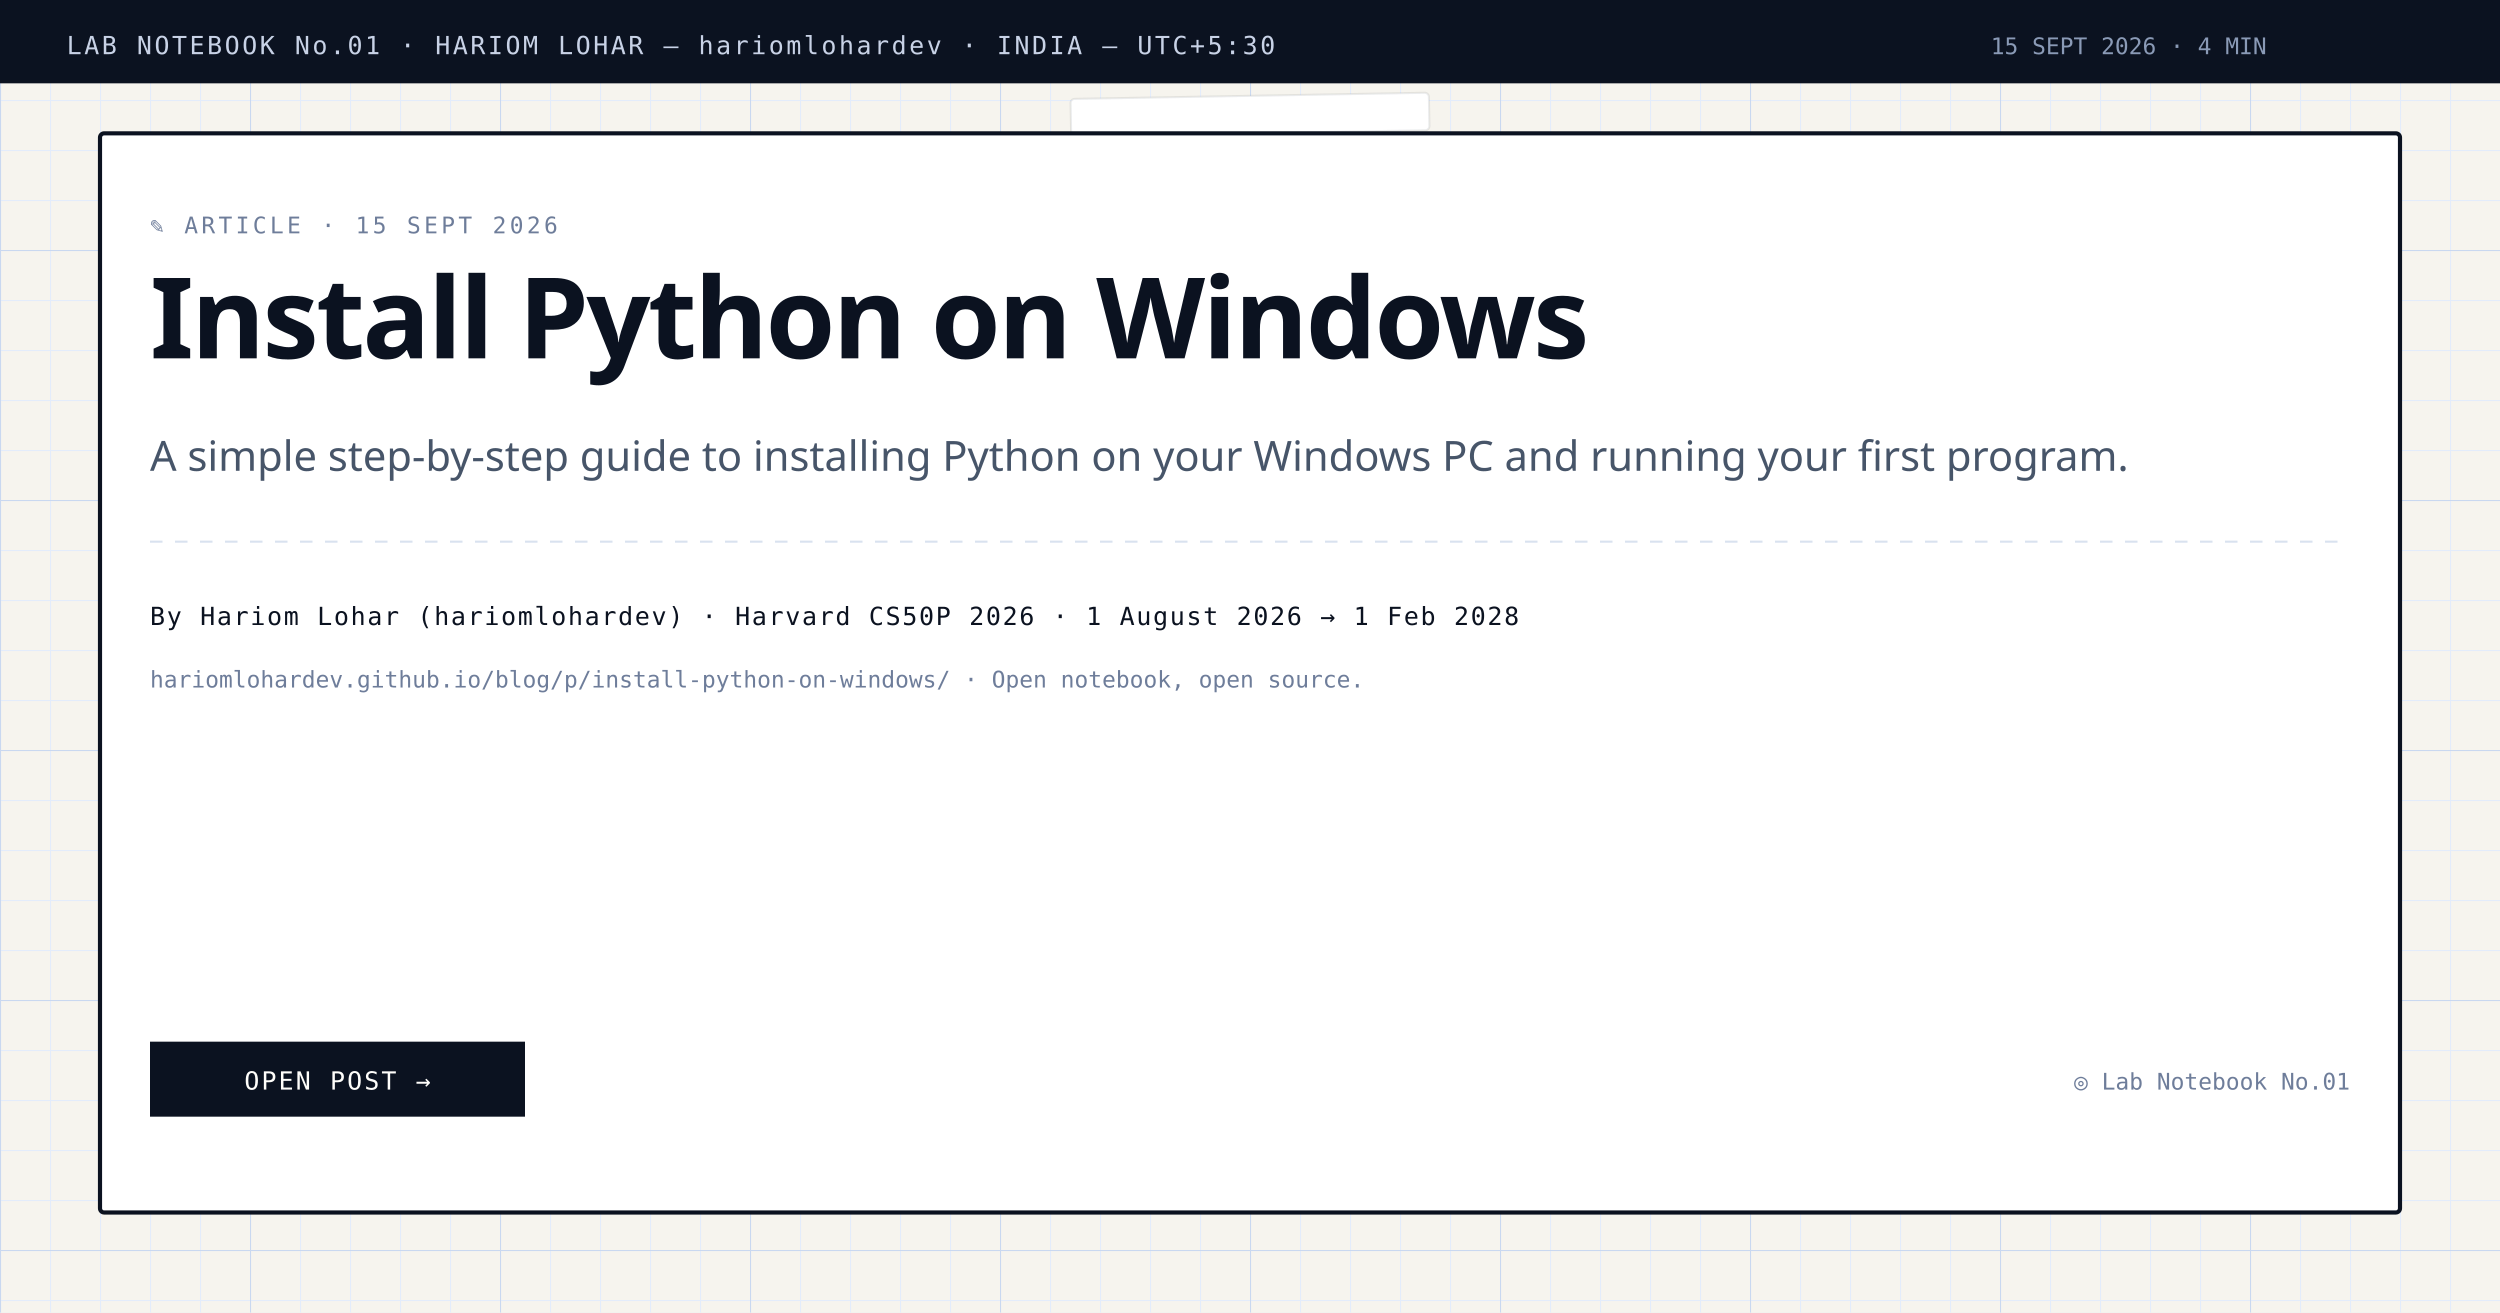
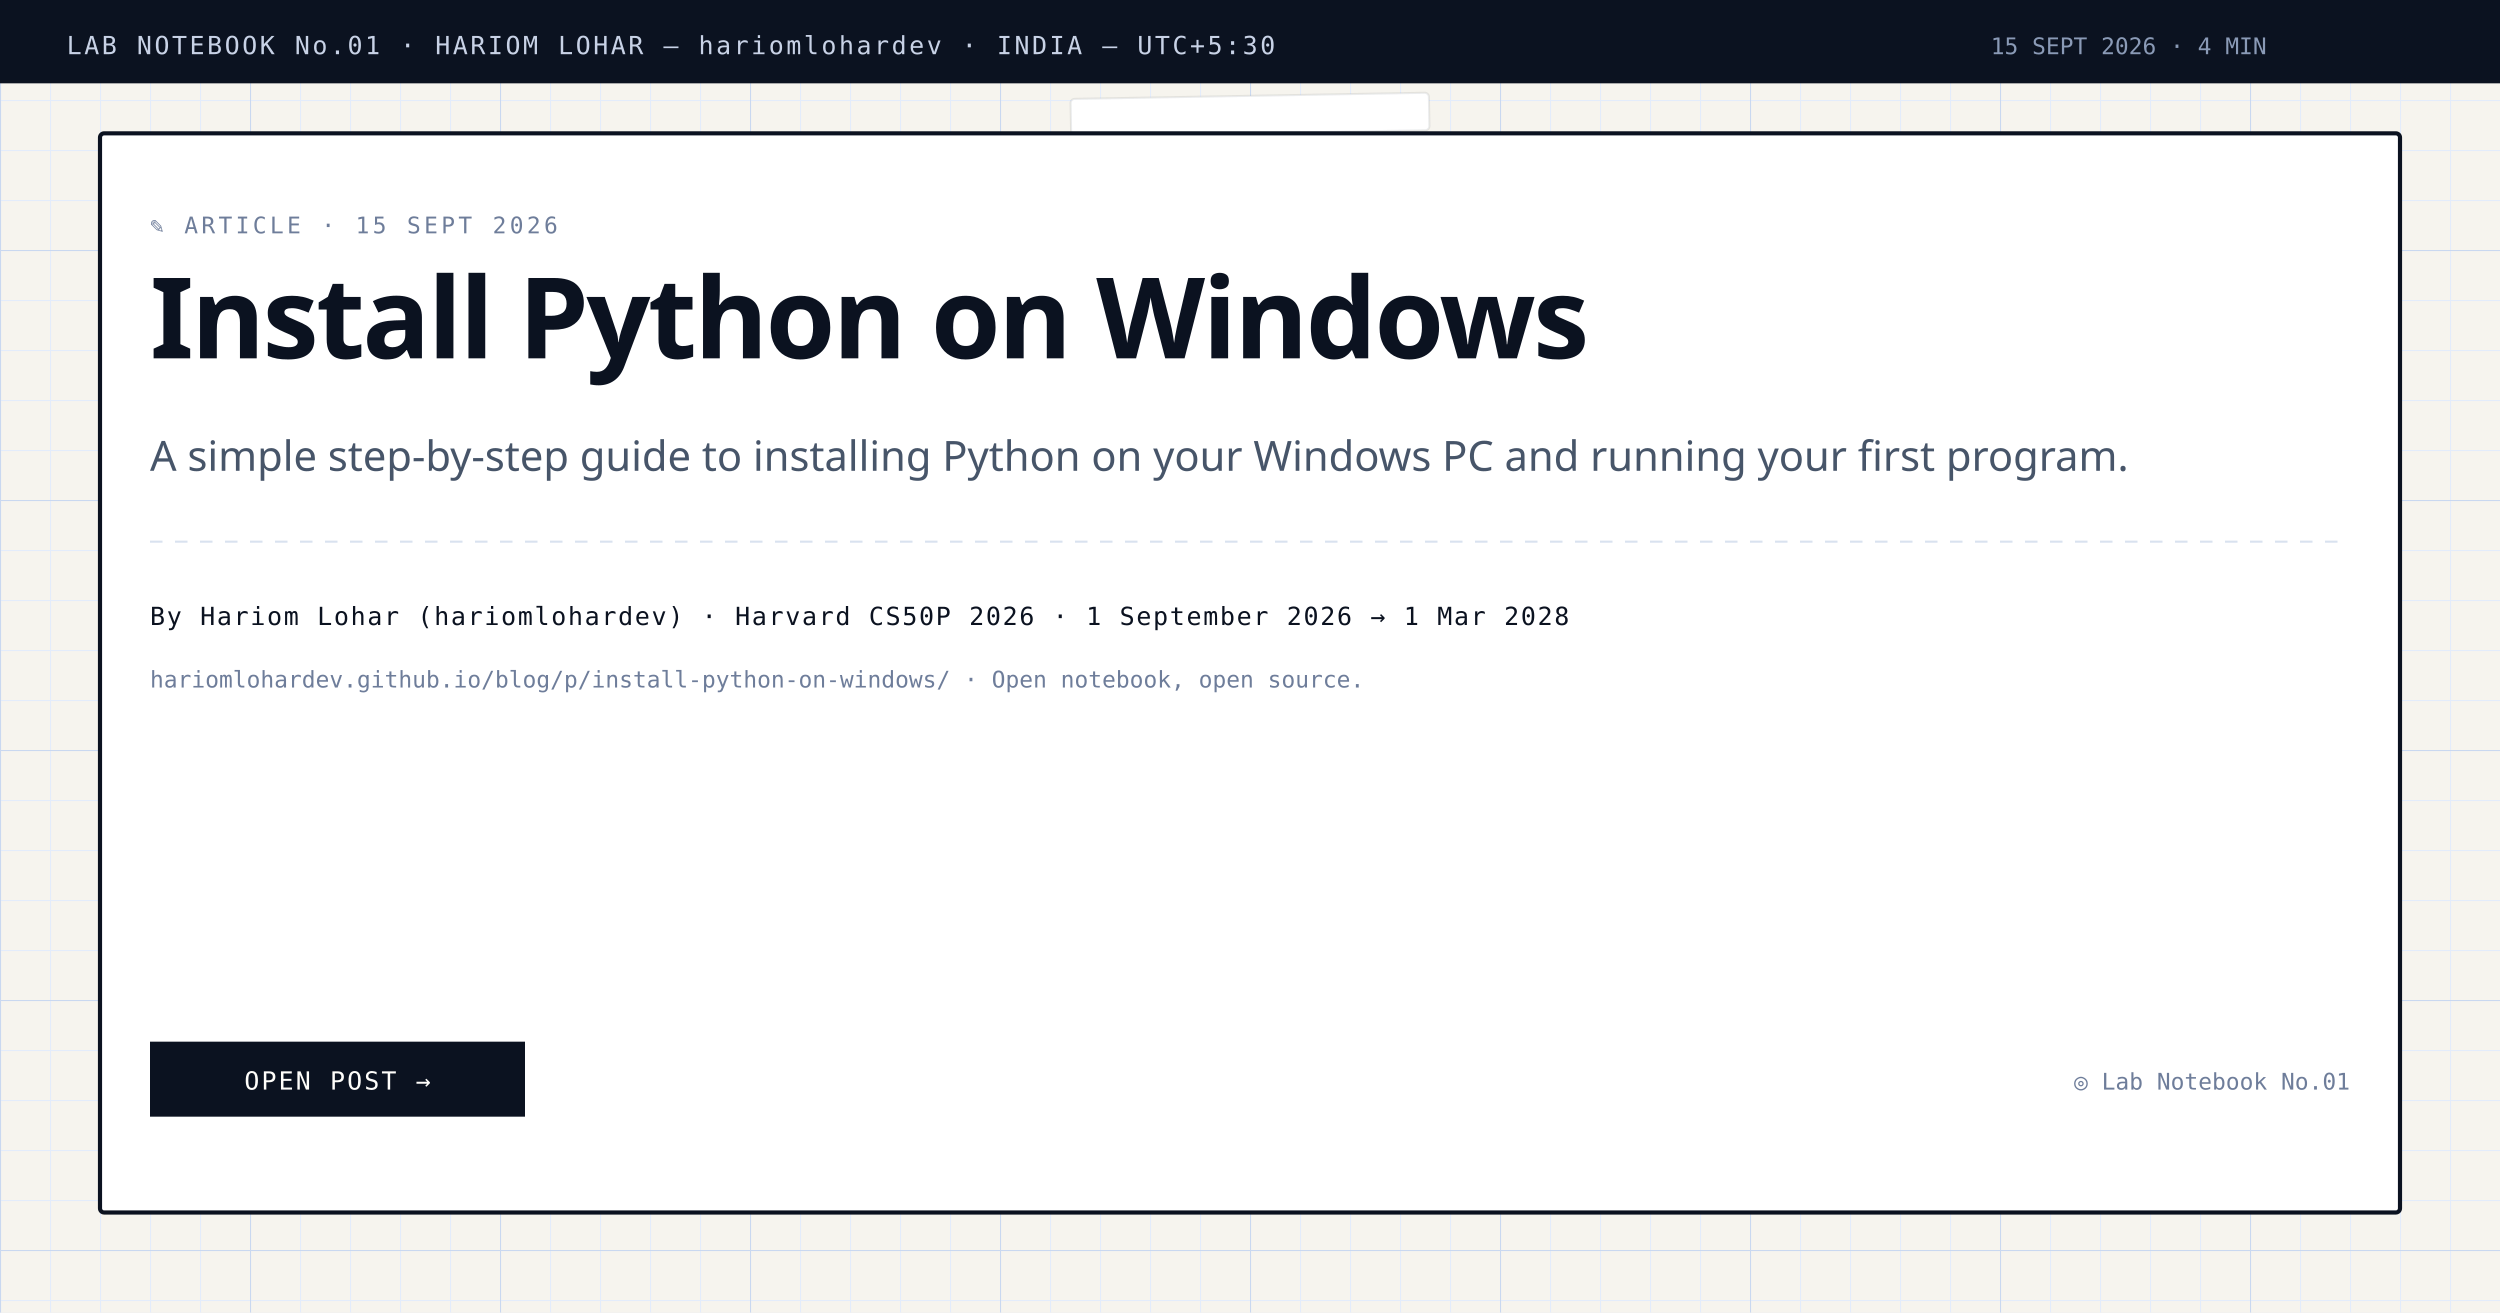
<svg xmlns="http://www.w3.org/2000/svg" width="1200" height="630" viewBox="0 0 1200 630" role="img" aria-label="Install Python on Windows">
  <rect width="1200" height="630" fill="#F6F4EE" />
  <defs>
    <pattern id="g" width="24" height="24" patternUnits="userSpaceOnUse">
      <path d="M24 0 H0 V24" fill="none" stroke="#E3ECFB" stroke-width="1" />
    </pattern>
    <pattern id="g2" width="120" height="120" patternUnits="userSpaceOnUse">
      <path d="M120 0 H0 V120" fill="none" stroke="#C9D8F0" stroke-width="1" />
    </pattern>
  </defs>
  <rect width="1200" height="630" fill="url(#g)" />
  <rect width="1200" height="630" fill="url(#g2)" />
  <rect x="0" y="0" width="1200" height="8" fill="#FFD400" />
  <rect x="0" y="8" width="1200" height="1" fill="#0B1220" opacity="0.12" />
  <rect x="0" y="0" width="1200" height="40" fill="#0B1220" />
  <text x="32" y="26" fill="#C8D2E6" font-family="monospace" font-size="12" letter-spacing="1.2">LAB NOTEBOOK No.01 · HARIOM LOHAR — hariomlohardev · INDIA — UTC+5:30</text>
  <text x="1088" y="26" fill="#8A9AB6" font-family="monospace" font-size="11" text-anchor="end">15 SEPT 2026 · 4 MIN</text>
  <rect x="514" y="46" width="172" height="18" rx="2" fill="#FFFFFF" stroke="rgba(11,18,32,0.08)" transform="rotate(-1 600 55)" />
  <rect x="48" y="64" width="1104" height="518" rx="2" fill="#FFFFFF" stroke="#0B1220" stroke-width="2" />
  <text x="72" y="112" fill="#6E7D9A" font-family="monospace" font-size="11" letter-spacing="1.6">✎ ARTICLE · 15 SEPT 2026</text>
  <text x="72" y="172" fill="#0B1220" font-family="sans-serif" font-size="54" font-weight="800" letter-spacing="-1.2">Install Python on Windows</text>
  <text x="72" y="226" fill="#475569" font-family="sans-serif" font-size="20" letter-spacing="0">A simple step-by-step guide to installing Python on your Windows PC and running your first program.</text>
  <line x1="72" y1="260" x2="1128" y2="260" stroke="#D9E2EF" stroke-width="1" stroke-dasharray="6 6" />
-   <text x="72" y="300" fill="#0B1220" font-family="monospace" font-size="12" letter-spacing="0.8">By Hariom Lohar (hariomlohardev) · Harvard CS50P 2026 · 1 August 2026 → 1 Feb 2028</text>
+   <text x="72" y="300" fill="#0B1220" font-family="monospace" font-size="12" letter-spacing="0.8">By Hariom Lohar (hariomlohardev) · Harvard CS50P 2026 · 1 September 2026 → 1 Mar 2028</text>
  <text x="72" y="330" fill="#6E7D9A" font-family="monospace" font-size="11">hariomlohardev.github.io/blog/p/install-python-on-windows/ · Open notebook, open source.</text>
  <rect x="72" y="500" width="180" height="36" fill="#0B1220" />
  <text x="162" y="523" fill="#FFFEFB" font-family="monospace" font-size="12" text-anchor="middle" letter-spacing="1">OPEN POST →</text>
  <text x="1128" y="523" fill="#6E7D9A" font-family="monospace" font-size="11" text-anchor="end">◎ Lab Notebook No.01</text>
</svg>
